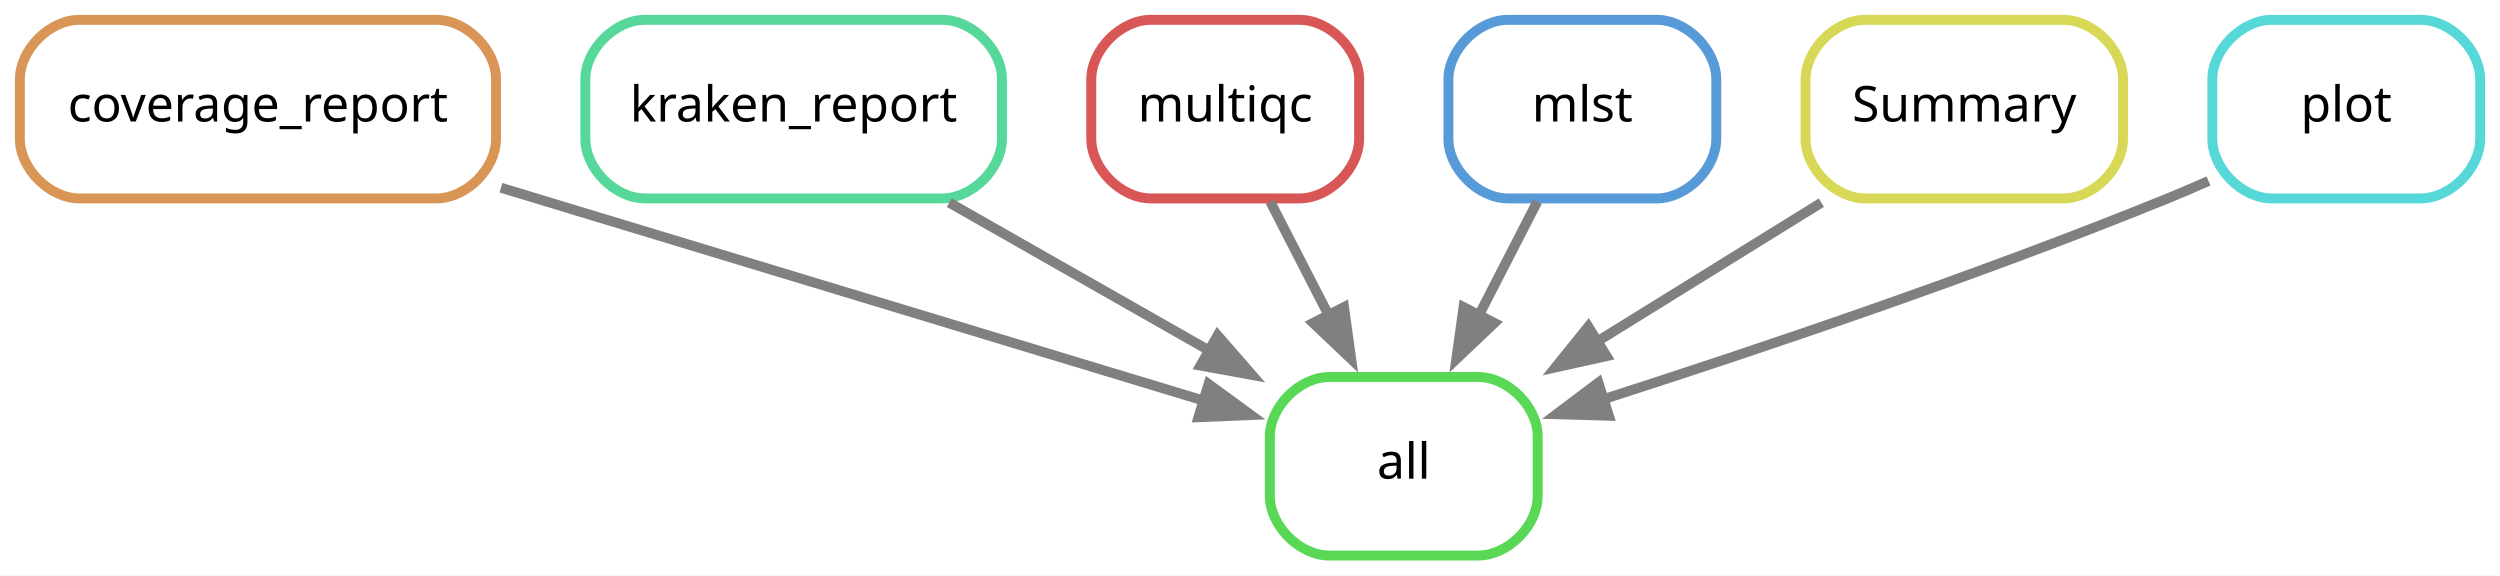
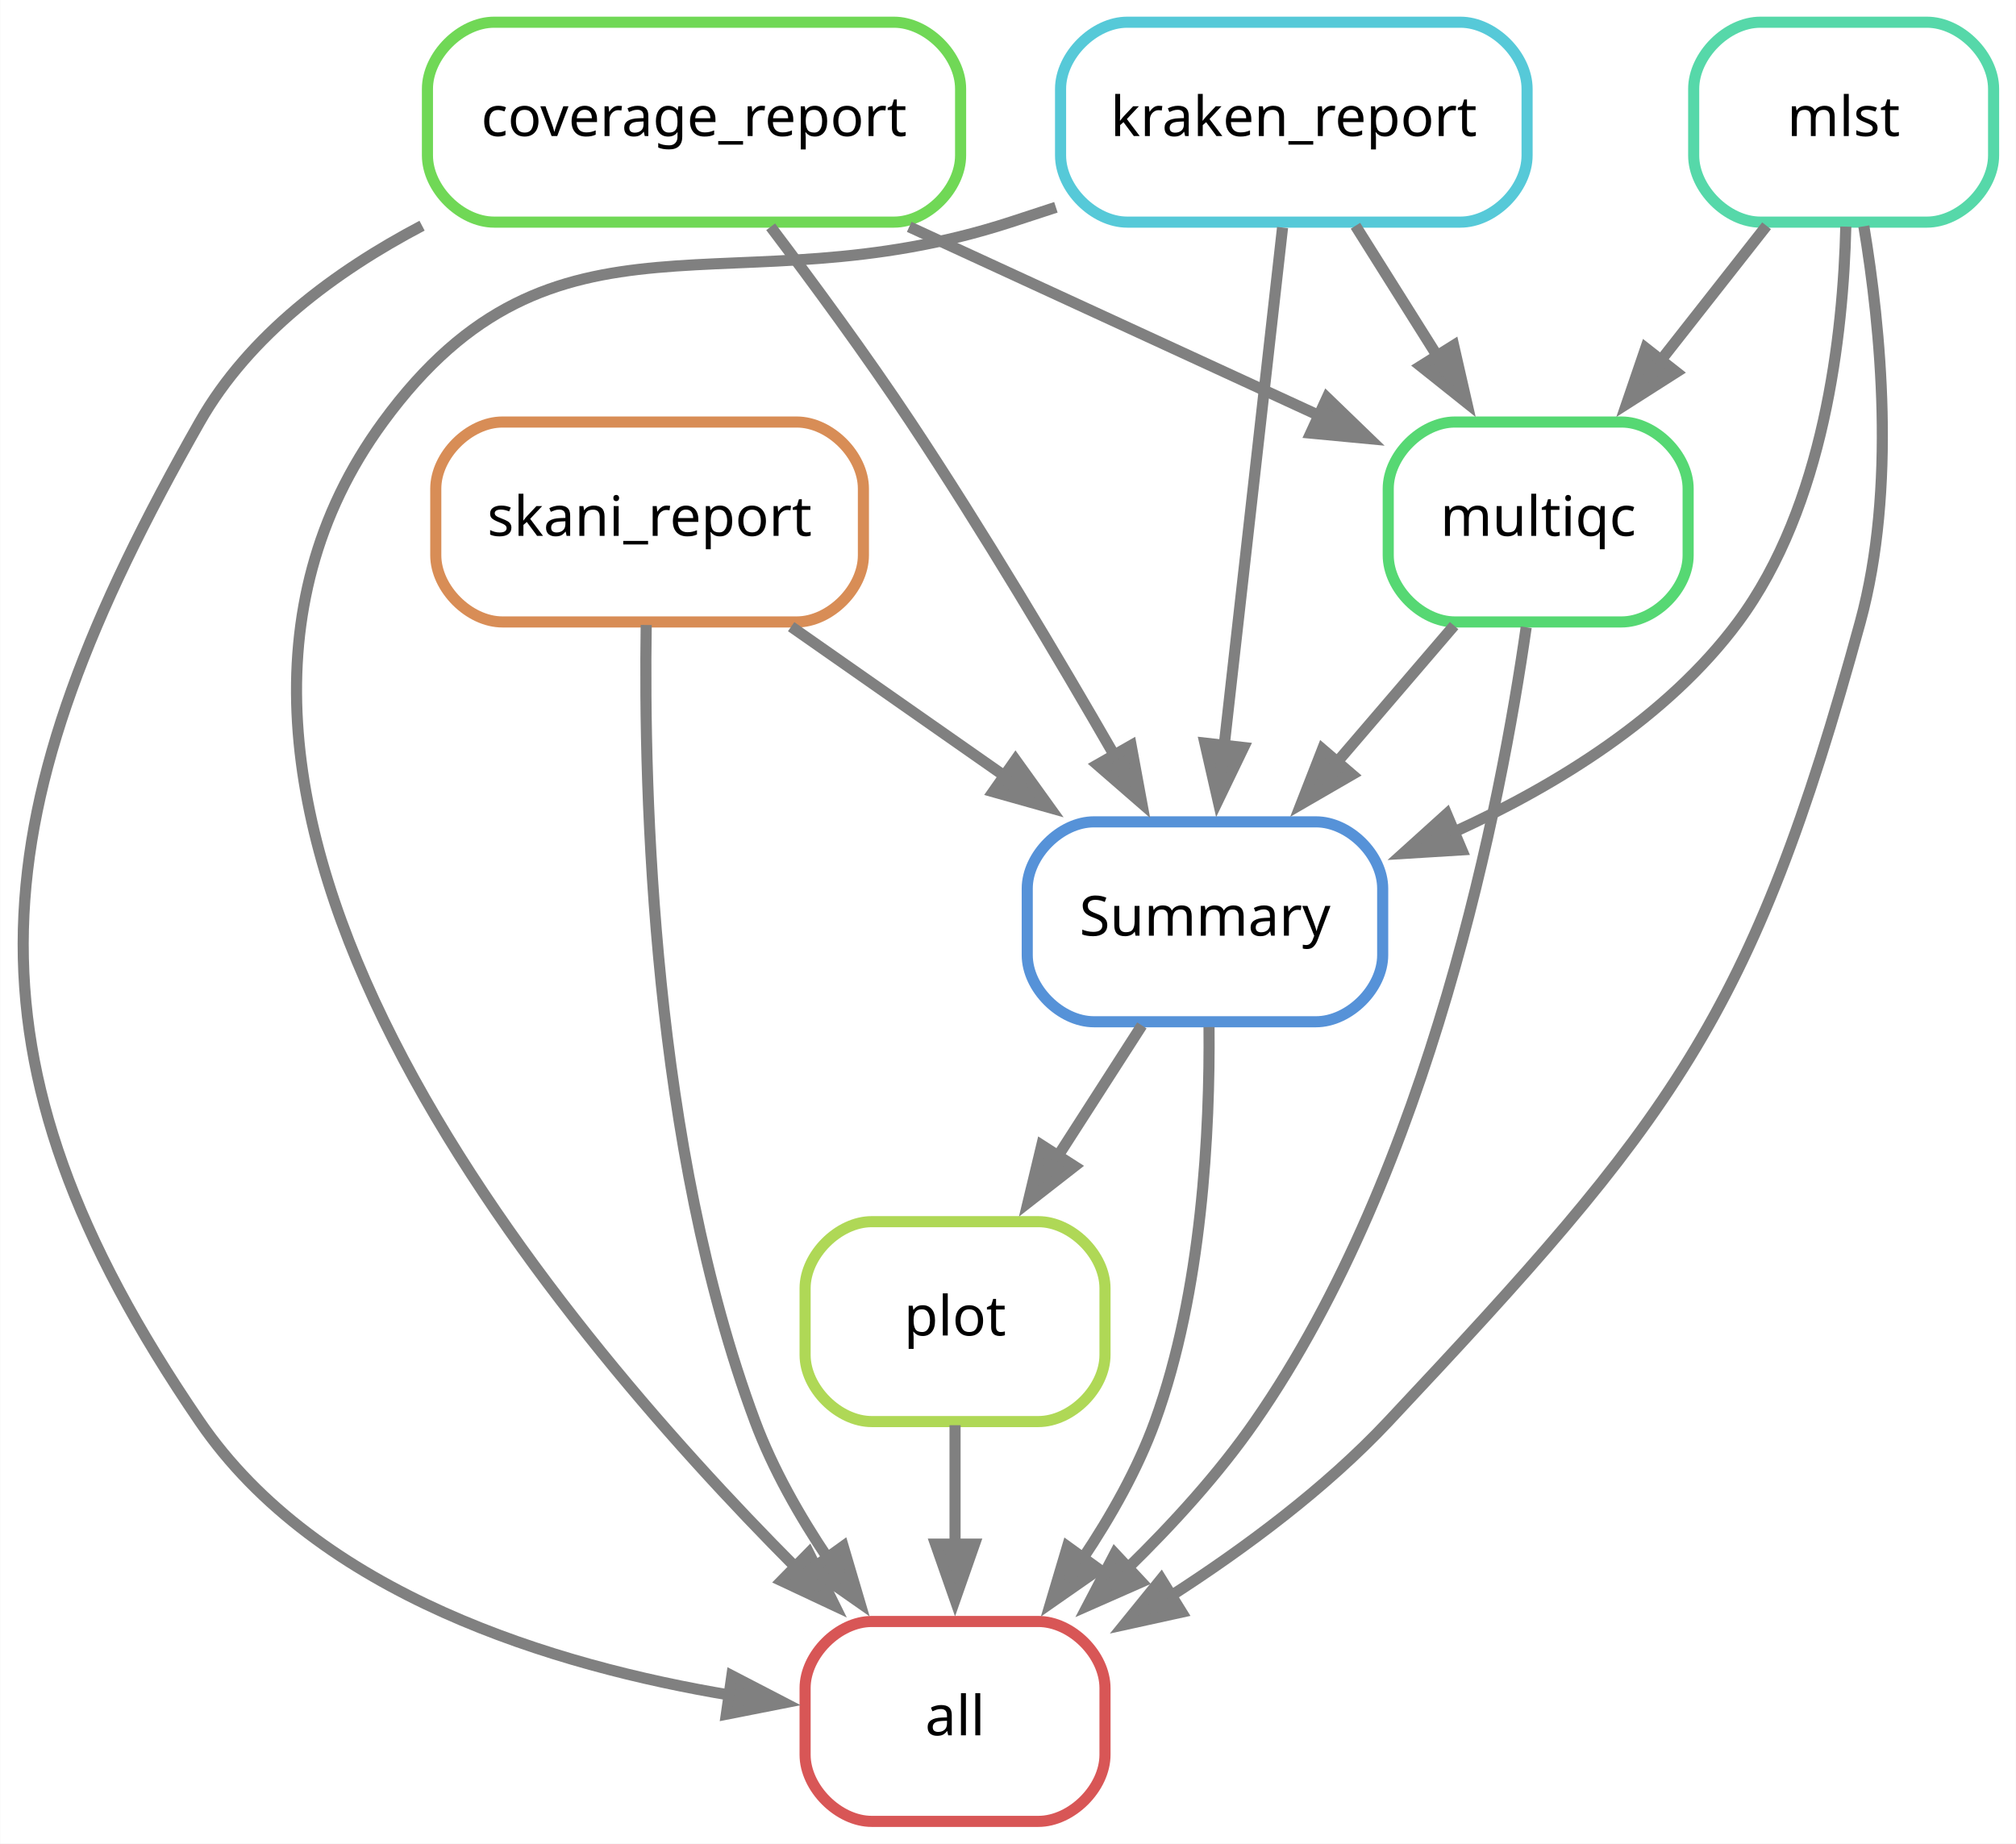
- <svg xmlns="http://www.w3.org/2000/svg" width="504pt" height="116pt" viewBox="0.00 0.00 504.00 116.00">
-   <g id="graph0" class="graph" transform="scale(1 1) rotate(0) translate(4 112)">
-     <polygon fill="white" stroke="none" points="-4,4 -4,-112 500,-112 500,4 -4,4" />
+ <svg xmlns="http://www.w3.org/2000/svg" width="363pt" height="332pt" viewBox="0.00 0.00 362.93 332.00">
+   <g id="graph0" class="graph" transform="scale(1 1) rotate(0) translate(4 328)">
+     <polygon fill="white" stroke="none" points="-4,4 -4,-328 358.93,-328 358.93,4 -4,4" />
    <g id="node1" class="node">
-       <path fill="none" stroke="#59d856" stroke-width="2" d="M294,-36C294,-36 264,-36 264,-36 258,-36 252,-30 252,-24 252,-24 252,-12 252,-12 252,-6 258,0 264,0 264,0 294,0 294,0 300,0 306,-6 306,-12 306,-12 306,-24 306,-24 306,-30 300,-36 294,-36" />
-       <text text-anchor="middle" x="279" y="-15.5" font-family="sans" font-size="10.00">all</text>
+       <path fill="none" stroke="#d85656" stroke-width="2" d="M182.93,-36C182.93,-36 152.93,-36 152.93,-36 146.93,-36 140.93,-30 140.93,-24 140.93,-24 140.93,-12 140.93,-12 140.93,-6 146.93,0 152.93,0 152.93,0 182.93,0 182.93,0 188.93,0 194.93,-6 194.93,-12 194.93,-12 194.93,-24 194.93,-24 194.93,-30 188.93,-36 182.93,-36" />
+       <text text-anchor="middle" x="167.93" y="-15.5" font-family="sans" font-size="10.00">all</text>
    </g>
    <g id="node2" class="node">
-       <path fill="none" stroke="#d89556" stroke-width="2" d="M84,-108C84,-108 12,-108 12,-108 6,-108 0,-102 0,-96 0,-96 0,-84 0,-84 0,-78 6,-72 12,-72 12,-72 84,-72 84,-72 90,-72 96,-78 96,-84 96,-84 96,-96 96,-96 96,-102 90,-108 84,-108" />
-       <text text-anchor="middle" x="48" y="-87.5" font-family="sans" font-size="10.00">coverage_report</text>
+       <path fill="none" stroke="#70d856" stroke-width="2" d="M156.93,-324C156.93,-324 84.93,-324 84.93,-324 78.93,-324 72.93,-318 72.93,-312 72.93,-312 72.93,-300 72.93,-300 72.93,-294 78.93,-288 84.93,-288 84.93,-288 156.93,-288 156.93,-288 162.93,-288 168.93,-294 168.93,-300 168.93,-300 168.93,-312 168.93,-312 168.93,-318 162.93,-324 156.93,-324" />
+       <text text-anchor="middle" x="120.93" y="-303.5" font-family="sans" font-size="10.00">coverage_report</text>
+     </g>
+     <g id="edge3" class="edge">
+       <path fill="none" stroke="grey" stroke-width="2" d="M71.96,-287.36C56.34,-279.14 40.82,-267.63 31.93,-252 -7.6,-182.45 -13.22,-138.05 31.93,-72 53.23,-40.83 95.8,-27.99 127.66,-22.7" />
+       <polygon fill="grey" stroke="grey" stroke-width="2" points="127.74,-26.23 137.15,-21.35 126.75,-19.3 127.74,-26.23" />
+     </g>
+     <g id="node5" class="node">
+       <path fill="none" stroke="#56d873" stroke-width="2" d="M287.93,-252C287.93,-252 257.93,-252 257.93,-252 251.93,-252 245.93,-246 245.93,-240 245.93,-240 245.93,-228 245.93,-228 245.93,-222 251.93,-216 257.93,-216 257.93,-216 287.93,-216 287.93,-216 293.93,-216 299.93,-222 299.93,-228 299.93,-228 299.93,-240 299.93,-240 299.93,-246 293.93,-252 287.93,-252" />
+       <text text-anchor="middle" x="272.93" y="-231.5" font-family="sans" font-size="10.00">multiqc</text>
+     </g>
+     <g id="edge10" class="edge">
+       <path fill="none" stroke="grey" stroke-width="2" d="M159.68,-287.15C182.34,-276.72 210.88,-263.57 233.64,-253.09" />
+       <polygon fill="grey" stroke="grey" stroke-width="2" points="234.91,-256.36 242.53,-249 231.98,-250 234.91,-256.36" />
+     </g>
+     <g id="node7" class="node">
+       <path fill="none" stroke="#5692d8" stroke-width="2" d="M232.93,-180C232.93,-180 192.93,-180 192.93,-180 186.93,-180 180.93,-174 180.93,-168 180.93,-168 180.93,-156 180.93,-156 180.93,-150 186.93,-144 192.93,-144 192.93,-144 232.93,-144 232.93,-144 238.93,-144 244.93,-150 244.93,-156 244.93,-156 244.93,-168 244.93,-168 244.93,-174 238.93,-180 232.93,-180" />
+       <text text-anchor="middle" x="212.93" y="-159.5" font-family="sans" font-size="10.00">Summary</text>
+     </g>
+     <g id="edge12" class="edge">
+       <path fill="none" stroke="grey" stroke-width="2" d="M134.73,-287.16C142.4,-277.02 151.97,-263.99 159.93,-252 172.93,-232.4 186.49,-209.59 196.63,-191.97" />
+       <polygon fill="grey" stroke="grey" stroke-width="2" points="199.64,-193.75 201.56,-183.33 193.56,-190.28 199.64,-193.75" />
+     </g>
+     <g id="node3" class="node">
+       <path fill="none" stroke="#56c9d8" stroke-width="2" d="M258.93,-324C258.93,-324 198.93,-324 198.93,-324 192.93,-324 186.93,-318 186.93,-312 186.93,-312 186.93,-300 186.93,-300 186.93,-294 192.93,-288 198.93,-288 198.93,-288 258.93,-288 258.93,-288 264.93,-288 270.93,-294 270.93,-300 270.93,-300 270.93,-312 270.93,-312 270.93,-318 264.93,-324 258.93,-324" />
+       <text text-anchor="middle" x="228.93" y="-303.5" font-family="sans" font-size="10.00">kraken_report</text>
+     </g>
+     <g id="edge6" class="edge">
+       <path fill="none" stroke="grey" stroke-width="2" d="M186.09,-290.67C183.33,-289.77 180.59,-288.87 177.93,-288 127.81,-271.67 96.03,-294.55 64.93,-252 15.95,-185 94.12,-91.03 139.35,-45.63" />
+       <polygon fill="grey" stroke="grey" stroke-width="2" points="141.6,-48.33 146.28,-38.83 136.7,-43.33 141.6,-48.33" />
+     </g>
+     <g id="edge9" class="edge">
+       <path fill="none" stroke="grey" stroke-width="2" d="M240.03,-287.34C244.53,-280.18 249.84,-271.73 254.87,-263.73" />
+       <polygon fill="grey" stroke="grey" stroke-width="2" points="257.71,-265.79 260.07,-255.46 251.78,-262.07 257.71,-265.79" />
+     </g>
+     <g id="edge15" class="edge">
+       <path fill="none" stroke="grey" stroke-width="2" d="M226.9,-287.02C224.26,-263.54 219.59,-222.11 216.38,-193.64" />
+       <polygon fill="grey" stroke="grey" stroke-width="2" points="219.88,-193.39 215.28,-183.85 212.92,-194.18 219.88,-193.39" />
+     </g>
+     <g id="node4" class="node">
+       <path fill="none" stroke="#d88d56" stroke-width="2" d="M139.43,-252C139.43,-252 86.43,-252 86.43,-252 80.43,-252 74.43,-246 74.43,-240 74.43,-240 74.43,-228 74.43,-228 74.43,-222 80.43,-216 86.43,-216 86.43,-216 139.43,-216 139.43,-216 145.43,-216 151.43,-222 151.43,-228 151.43,-228 151.43,-240 151.43,-240 151.43,-246 145.43,-252 139.43,-252" />
+       <text text-anchor="middle" x="112.93" y="-231.5" font-family="sans" font-size="10.00">skani_report</text>
+     </g>
+     <g id="edge1" class="edge">
+       <path fill="none" stroke="grey" stroke-width="2" d="M112.32,-215.45C111.86,-185.17 113.43,-121.58 131.93,-72 135.12,-63.46 139.95,-54.95 145.06,-47.34" />
+       <polygon fill="grey" stroke="grey" stroke-width="2" points="147.79,-49.53 150.79,-39.37 142.11,-45.44 147.79,-49.53" />
+     </g>
+     <g id="edge11" class="edge">
+       <path fill="none" stroke="grey" stroke-width="2" d="M138.42,-215.15C150.18,-206.93 164.33,-197.02 177.13,-188.06" />
+       <polygon fill="grey" stroke="grey" stroke-width="2" points="178.82,-191.15 185,-182.55 174.8,-185.42 178.82,-191.15" />
+     </g>
+     <g id="edge4" class="edge">
+       <path fill="none" stroke="grey" stroke-width="2" d="M270.77,-215.04C266.26,-183.59 253.51,-117.53 221.93,-72 215.42,-62.61 207.1,-53.49 198.95,-45.53" />
+       <polygon fill="grey" stroke="grey" stroke-width="2" points="201.49,-43.11 191.8,-38.84 196.71,-48.23 201.49,-43.11" />
+     </g>
+     <g id="edge13" class="edge">
+       <path fill="none" stroke="grey" stroke-width="2" d="M257.79,-215.34C251.37,-207.85 243.74,-198.95 236.61,-190.63" />
+       <polygon fill="grey" stroke="grey" stroke-width="2" points="239.41,-188.51 230.24,-183.2 234.09,-193.07 239.41,-188.51" />
+     </g>
+     <g id="node6" class="node">
+       <path fill="none" stroke="#56d8a9" stroke-width="2" d="M342.93,-324C342.93,-324 312.93,-324 312.93,-324 306.93,-324 300.93,-318 300.93,-312 300.93,-312 300.93,-300 300.93,-300 300.93,-294 306.93,-288 312.93,-288 312.93,-288 342.93,-288 342.93,-288 348.93,-288 354.93,-294 354.93,-300 354.93,-300 354.93,-312 354.93,-312 354.93,-318 348.93,-324 342.93,-324" />
+       <text text-anchor="middle" x="327.93" y="-303.5" font-family="sans" font-size="10.00">mlst</text>
+     </g>
+     <g id="edge5" class="edge">
+       <path fill="none" stroke="grey" stroke-width="2" d="M331.57,-287.25C334.61,-269.02 337.49,-240.01 330.93,-216 311.35,-144.31 296.78,-126.19 245.93,-72 234.64,-59.97 220.15,-49.2 206.73,-40.56" />
+       <polygon fill="grey" stroke="grey" stroke-width="2" points="208.73,-37.68 198.38,-35.41 205.05,-43.63 208.73,-37.68" />
+     </g>
+     <g id="edge8" class="edge">
+       <path fill="none" stroke="grey" stroke-width="2" d="M314.05,-287.34C308.23,-279.93 301.33,-271.14 294.85,-262.9" />
+       <polygon fill="grey" stroke="grey" stroke-width="2" points="297.8,-260.98 288.86,-255.28 292.29,-265.31 297.8,-260.98" />
+     </g>
+     <g id="edge14" class="edge">
+       <path fill="none" stroke="grey" stroke-width="2" d="M328.32,-287.19C327.87,-267.86 324.46,-236.94 308.93,-216 296.18,-198.82 276.12,-186.51 257.63,-178.1" />
+       <polygon fill="grey" stroke="grey" stroke-width="2" points="259.17,-174.95 248.59,-174.3 256.45,-181.4 259.17,-174.95" />
+     </g>
+     <g id="edge7" class="edge">
+       <path fill="none" stroke="grey" stroke-width="2" d="M213.66,-143.04C213.83,-124.64 212.47,-95.5 203.93,-72 200.81,-63.43 196,-54.92 190.9,-47.3" />
+       <polygon fill="grey" stroke="grey" stroke-width="2" points="193.84,-45.39 185.15,-39.33 188.17,-49.49 193.84,-45.39" />
+     </g>
+     <g id="node8" class="node">
+       <path fill="none" stroke="#afd856" stroke-width="2" d="M182.93,-108C182.93,-108 152.93,-108 152.93,-108 146.93,-108 140.93,-102 140.93,-96 140.93,-96 140.93,-84 140.93,-84 140.93,-78 146.93,-72 152.93,-72 152.93,-72 182.93,-72 182.93,-72 188.93,-72 194.93,-78 194.93,-84 194.93,-84 194.93,-96 194.93,-96 194.93,-102 188.93,-108 182.93,-108" />
+       <text text-anchor="middle" x="167.93" y="-87.5" font-family="sans" font-size="10.00">plot</text>
+     </g>
+     <g id="edge16" class="edge">
+       <path fill="none" stroke="grey" stroke-width="2" d="M201.57,-143.34C196.97,-136.18 191.54,-127.73 186.4,-119.73" />
+       <polygon fill="grey" stroke="grey" stroke-width="2" points="189.43,-117.97 181.07,-111.45 183.54,-121.75 189.43,-117.97" />
    </g>
    <g id="edge2" class="edge">
-       <path fill="none" stroke="grey" stroke-width="2" d="M96.99,-74.15C139.2,-61.36 199.4,-43.12 238.82,-31.18" />
-       <polygon fill="grey" stroke="grey" stroke-width="2" points="239.64,-34.58 248.2,-28.33 237.61,-27.89 239.64,-34.58" />
-     </g>
-     <g id="node3" class="node">
-       <path fill="none" stroke="#56d89a" stroke-width="2" d="M186,-108C186,-108 126,-108 126,-108 120,-108 114,-102 114,-96 114,-96 114,-84 114,-84 114,-78 120,-72 126,-72 126,-72 186,-72 186,-72 192,-72 198,-78 198,-84 198,-84 198,-96 198,-96 198,-102 192,-108 186,-108" />
-       <text text-anchor="middle" x="156" y="-87.5" font-family="sans" font-size="10.00">kraken_report</text>
-     </g>
-     <g id="edge4" class="edge">
-       <path fill="none" stroke="grey" stroke-width="2" d="M187.36,-71.15C203.32,-62.07 222.88,-50.94 239.82,-41.3" />
-       <polygon fill="grey" stroke="grey" stroke-width="2" points="241.47,-44.39 248.43,-36.4 238,-38.3 241.47,-44.39" />
-     </g>
-     <g id="node4" class="node">
-       <path fill="none" stroke="#d85656" stroke-width="2" d="M258,-108C258,-108 228,-108 228,-108 222,-108 216,-102 216,-96 216,-96 216,-84 216,-84 216,-78 222,-72 228,-72 228,-72 258,-72 258,-72 264,-72 270,-78 270,-84 270,-84 270,-96 270,-96 270,-102 264,-108 258,-108" />
-       <text text-anchor="middle" x="243" y="-87.5" font-family="sans" font-size="10.00">multiqc</text>
-     </g>
-     <g id="edge1" class="edge">
-       <path fill="none" stroke="grey" stroke-width="2" d="M252.08,-71.34C255.68,-64.34 259.91,-56.12 263.94,-48.28" />
-       <polygon fill="grey" stroke="grey" stroke-width="2" points="266.95,-50.09 268.41,-39.59 260.72,-46.89 266.95,-50.09" />
-     </g>
-     <g id="node5" class="node">
-       <path fill="none" stroke="#569ad8" stroke-width="2" d="M330,-108C330,-108 300,-108 300,-108 294,-108 288,-102 288,-96 288,-96 288,-84 288,-84 288,-78 294,-72 300,-72 300,-72 330,-72 330,-72 336,-72 342,-78 342,-84 342,-84 342,-96 342,-96 342,-102 336,-108 330,-108" />
-       <text text-anchor="middle" x="315" y="-87.5" font-family="sans" font-size="10.00">mlst</text>
-     </g>
-     <g id="edge6" class="edge">
-       <path fill="none" stroke="grey" stroke-width="2" d="M305.92,-71.34C302.32,-64.34 298.09,-56.12 294.06,-48.28" />
-       <polygon fill="grey" stroke="grey" stroke-width="2" points="297.28,-46.89 289.59,-39.59 291.05,-50.09 297.28,-46.89" />
-     </g>
-     <g id="node6" class="node">
-       <path fill="none" stroke="#d6d856" stroke-width="2" d="M412,-108C412,-108 372,-108 372,-108 366,-108 360,-102 360,-96 360,-96 360,-84 360,-84 360,-78 366,-72 372,-72 372,-72 412,-72 412,-72 418,-72 424,-78 424,-84 424,-84 424,-96 424,-96 424,-102 418,-108 412,-108" />
-       <text text-anchor="middle" x="392" y="-87.5" font-family="sans" font-size="10.00">Summary</text>
-     </g>
-     <g id="edge3" class="edge">
-       <path fill="none" stroke="grey" stroke-width="2" d="M363.19,-71.15C349.44,-62.63 332.77,-52.31 317.91,-43.1" />
-       <polygon fill="grey" stroke="grey" stroke-width="2" points="319.89,-40.21 309.55,-37.92 316.2,-46.16 319.89,-40.21" />
-     </g>
-     <g id="node7" class="node">
-       <path fill="none" stroke="#56d8d8" stroke-width="2" d="M484,-108C484,-108 454,-108 454,-108 448,-108 442,-102 442,-96 442,-96 442,-84 442,-84 442,-78 448,-72 454,-72 454,-72 484,-72 484,-72 490,-72 496,-78 496,-84 496,-84 496,-96 496,-96 496,-102 490,-108 484,-108" />
-       <text text-anchor="middle" x="469" y="-87.5" font-family="sans" font-size="10.00">plot</text>
-     </g>
-     <g id="edge5" class="edge">
-       <path fill="none" stroke="grey" stroke-width="2" d="M441.23,-75.52C438.46,-74.29 435.69,-73.09 433,-72 394.9,-56.5 350.38,-41.51 319.03,-31.44" />
-       <polygon fill="grey" stroke="grey" stroke-width="2" points="320.35,-28.19 309.76,-28.49 318.23,-34.86 320.35,-28.19" />
+       <path fill="none" stroke="grey" stroke-width="2" d="M167.93,-71.34C167.93,-64.75 167.93,-57.08 167.93,-49.67" />
+       <polygon fill="grey" stroke="grey" stroke-width="2" points="171.43,-49.93 167.93,-39.93 164.43,-49.93 171.43,-49.93" />
    </g>
  </g>
</svg>
